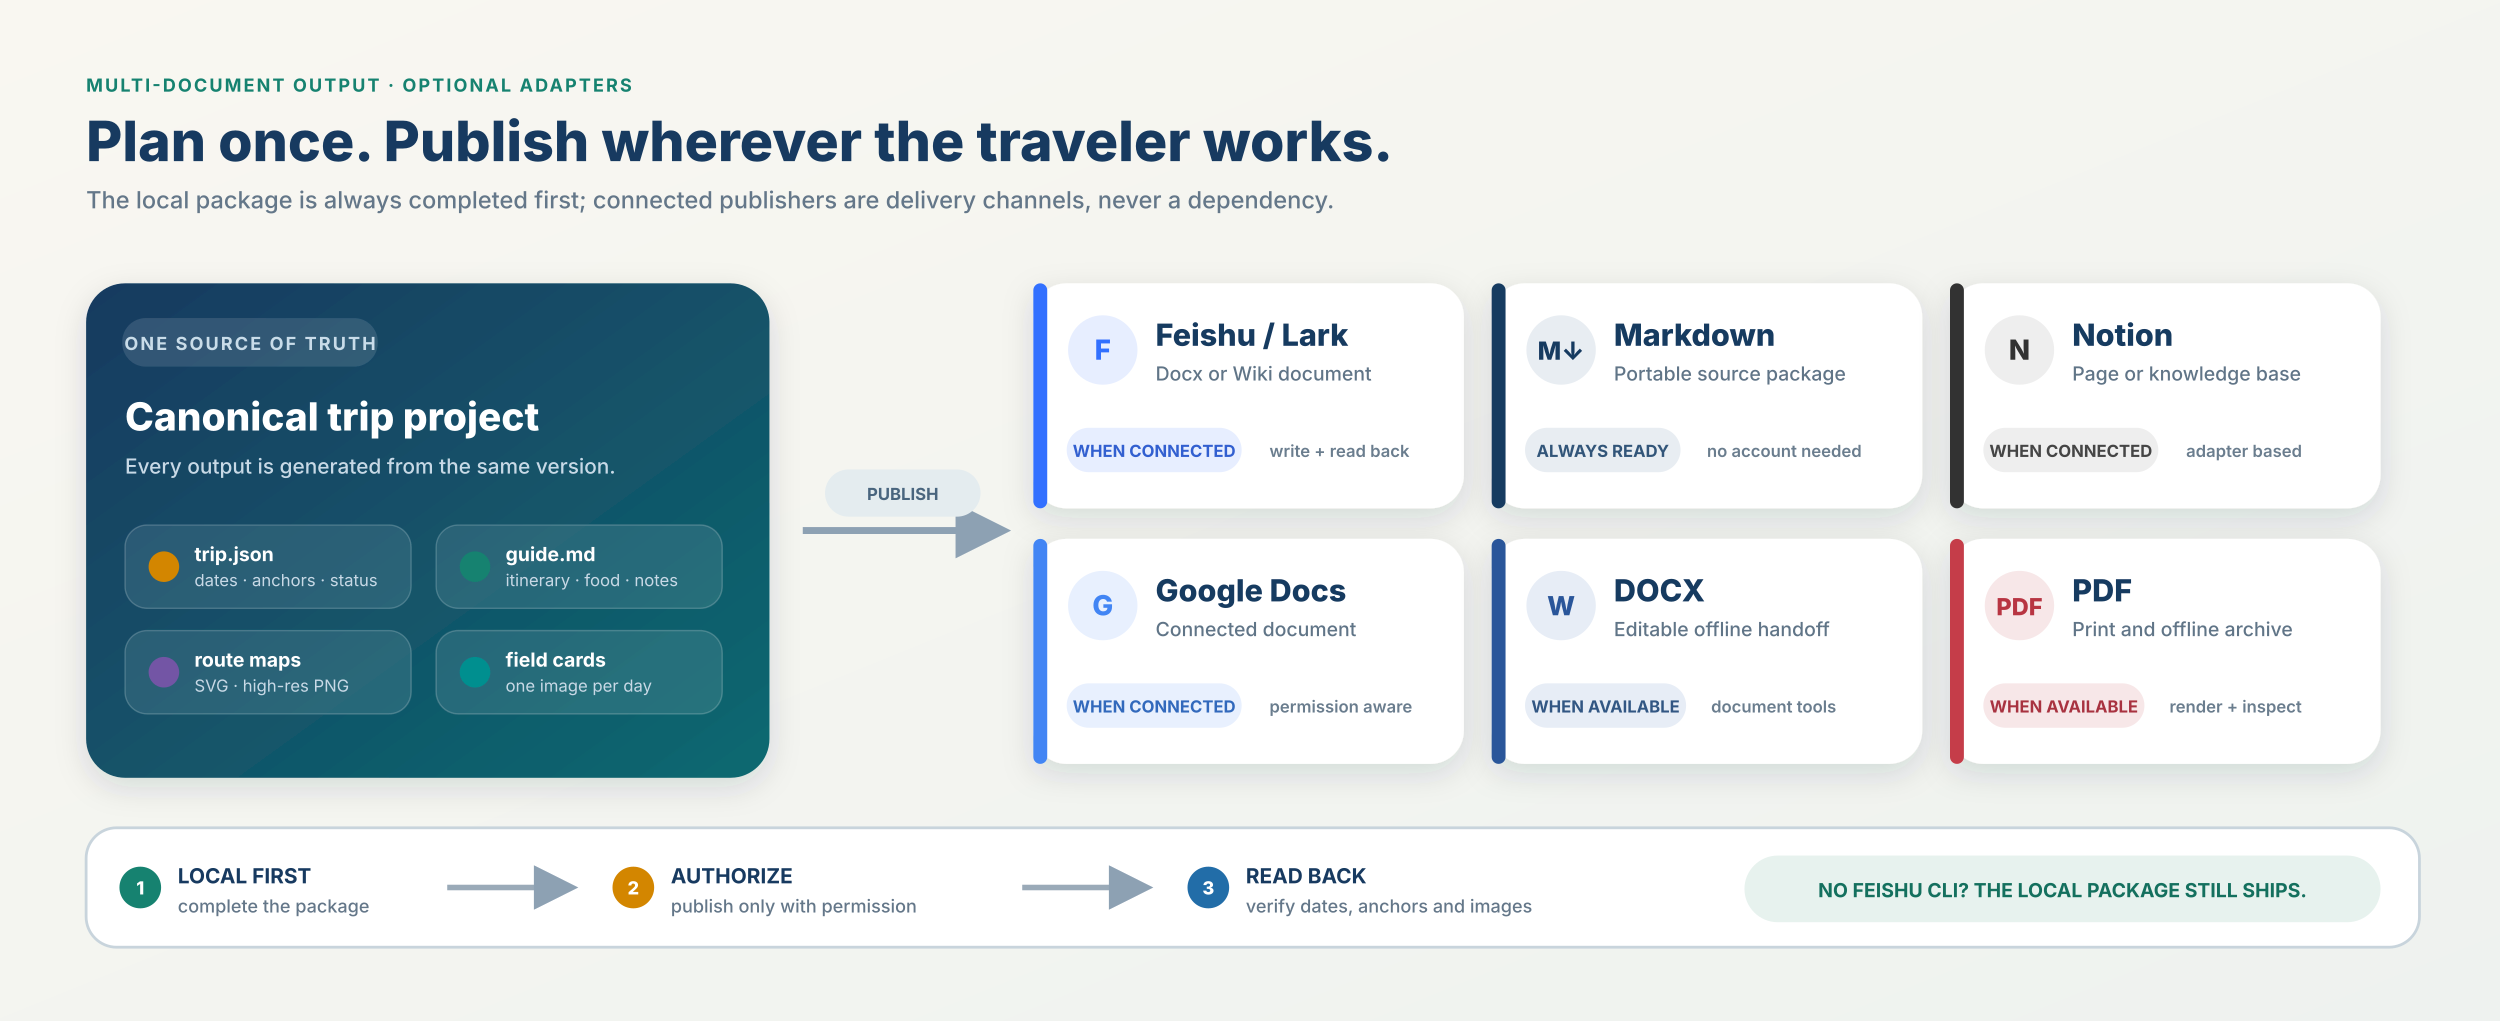
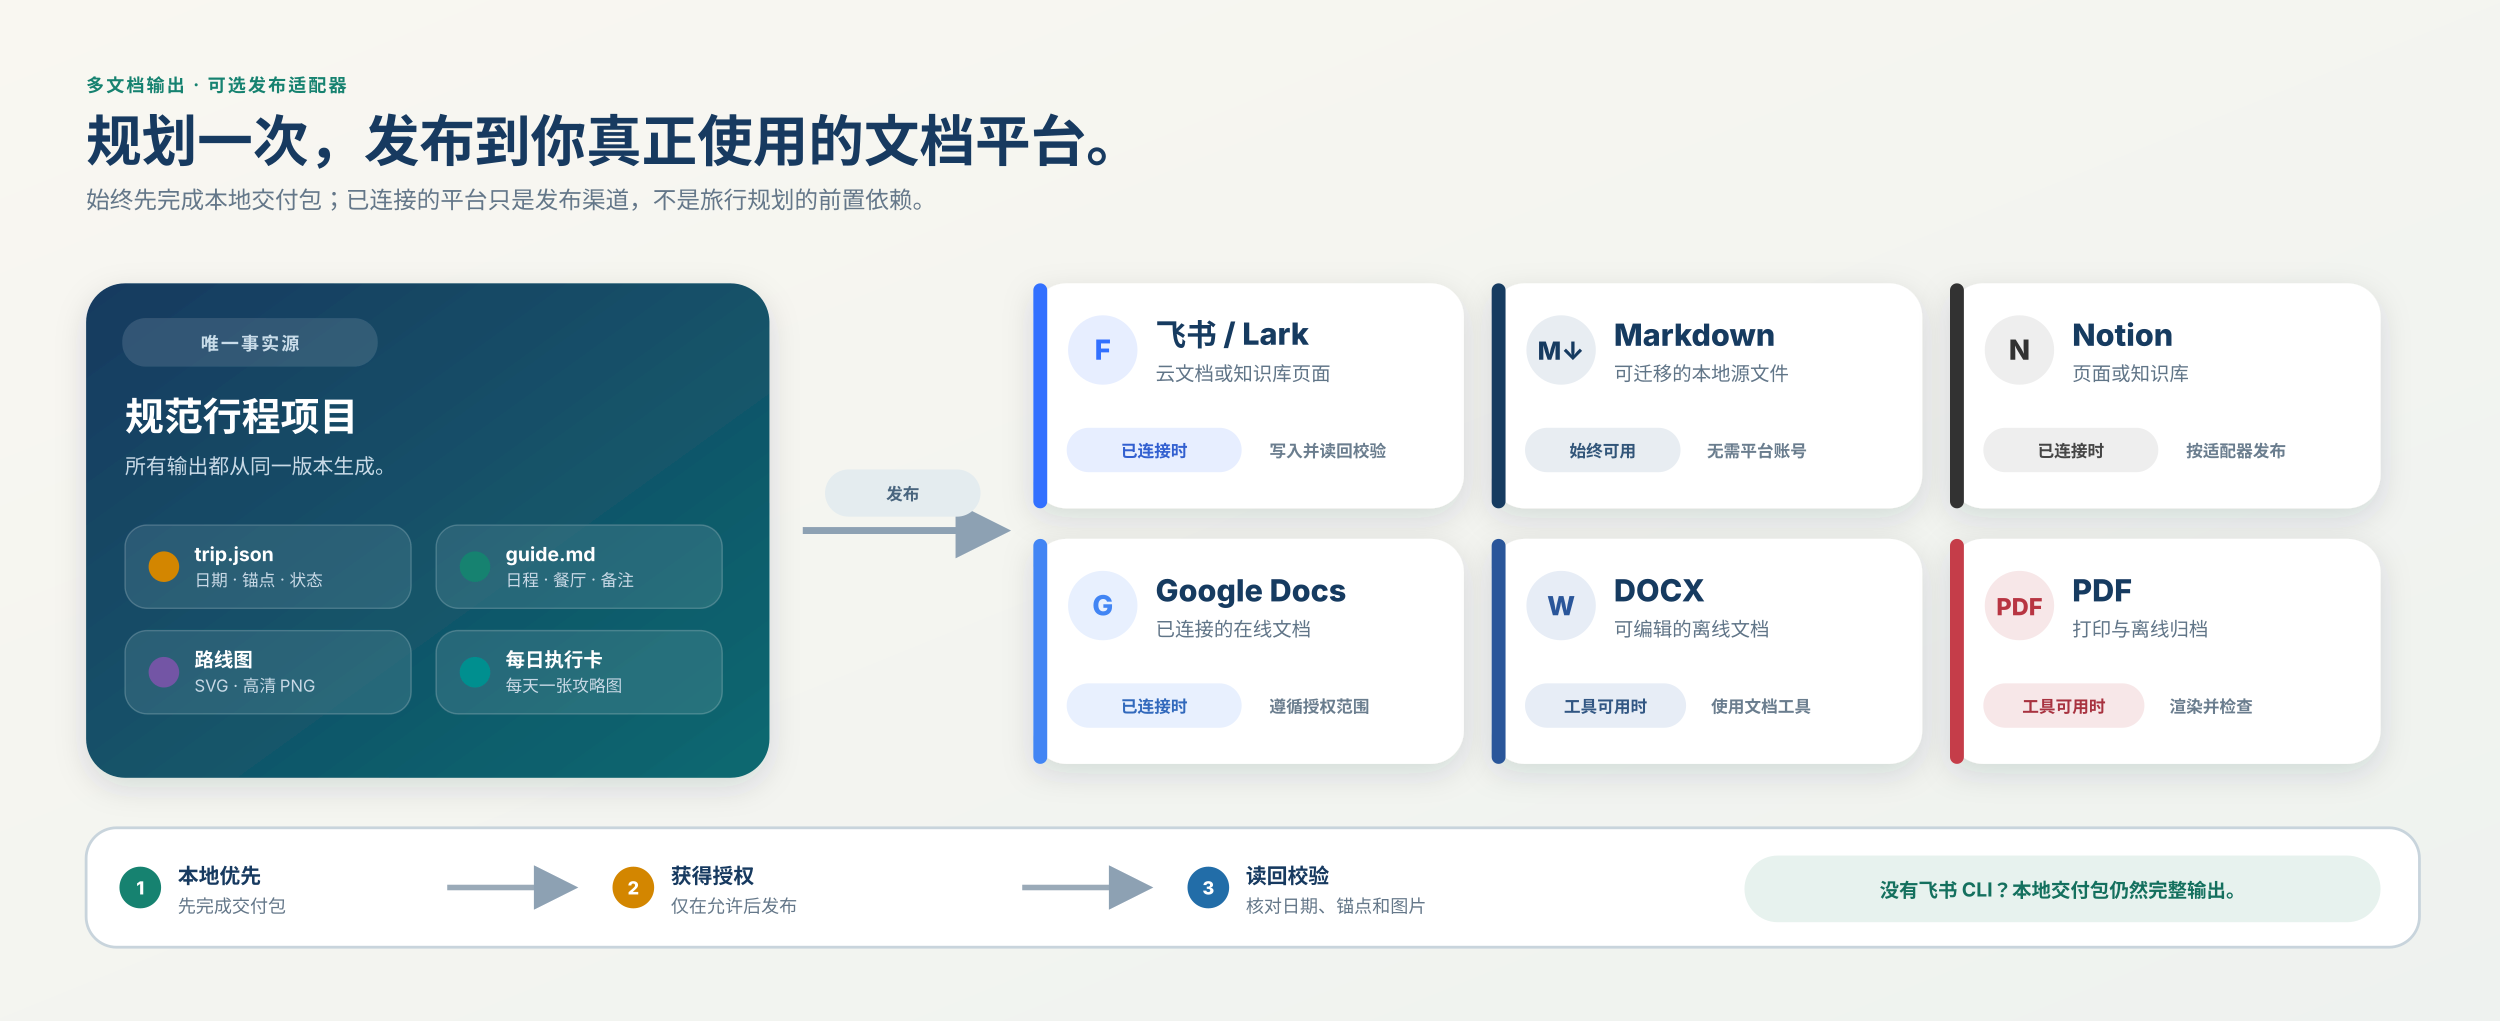
<svg xmlns="http://www.w3.org/2000/svg" width="2400" height="980" viewBox="0 0 1800 735" role="img" aria-labelledby="title desc">
  <defs>
    <linearGradient id="bg" x1="0" y1="0" x2="1" y2="1">
      <stop offset="0" stop-color="#F9F7F1" />
      <stop offset="1" stop-color="#EEF2EF" />
    </linearGradient>
    <linearGradient id="source" x1="0" y1="0" x2="1" y2="1">
      <stop offset="0" stop-color="#173A60" />
      <stop offset="1" stop-color="#0E6970" />
    </linearGradient>
    <filter id="shadow" x="-20%" y="-20%" width="140%" height="140%">
      <feDropShadow dx="0" dy="7" stdDeviation="11" flood-color="#173654" flood-opacity="0.13" />
    </filter>
    <marker id="arrow" viewBox="0 0 10 10" refX="8" refY="5" markerWidth="8" markerHeight="8" orient="auto-start-reverse">
      <path d="M0 0 L10 5 L0 10 Z" fill="#8DA1B3" />
    </marker>
    <style>
-       .sans { font-family: Inter, ui-sans-serif, -apple-system, BlinkMacSystemFont, "Segoe UI", Arial, sans-serif; }
+       .sans { font-family: "PingFang SC", "Microsoft YaHei", Inter, ui-sans-serif, -apple-system, BlinkMacSystemFont, "Segoe UI", Arial, sans-serif; }
      .navy { fill: #173A60; }
      .muted { fill: #647789; }
      .label { font-size: 13px; font-weight: 720; letter-spacing: 1.5px; }
      .title { font-size: 22px; font-weight: 760; fill: #173A60; }
      .copy { font-size: 14px; font-weight: 540; fill: #607487; }
    </style>
  </defs>
  <rect width="1800" height="735" fill="url(#bg)" />
  <g class="sans">
-     <text x="62" y="66" class="label" fill="#168270">MULTI-DOCUMENT OUTPUT · OPTIONAL ADAPTERS</text>
-     <text x="62" y="116" font-size="40" font-weight="780" class="navy">Plan once. Publish wherever the traveler works.</text>
-     <text x="62" y="150" font-size="17" font-weight="520" class="muted">The local package is always completed first; connected publishers are delivery channels, never a dependency.</text>
+     <text x="62" y="66" class="label" fill="#168270">多文档输出 · 可选发布适配器</text>
+     <text x="62" y="116" font-size="40" font-weight="780" class="navy">规划一次，发布到你真正使用的文档平台。</text>
+     <text x="62" y="150" font-size="17" font-weight="520" class="muted">始终先完成本地交付包；已连接的平台只是发布渠道，不是旅行规划的前置依赖。</text>
    <g transform="translate(62 204)" filter="url(#shadow)">
      <rect width="492" height="356" rx="28" fill="url(#source)" />
      <rect x="26" y="25" width="184" height="35" rx="17" fill="#FFFFFF" fill-opacity="0.12" />
-       <text x="118" y="48" text-anchor="middle" class="label" fill="#C9DCE9">ONE SOURCE OF TRUTH</text>
-       <text x="28" y="106" font-size="28" font-weight="760" fill="#FFFFFF">Canonical trip project</text>
-       <text x="28" y="137" font-size="15" font-weight="520" fill="#C8D9E6">Every output is generated from the same version.</text>
+       <text x="118" y="48" text-anchor="middle" class="label" fill="#C9DCE9">唯一事实源</text>
+       <text x="28" y="106" font-size="28" font-weight="760" fill="#FFFFFF">规范行程项目</text>
+       <text x="28" y="137" font-size="15" font-weight="520" fill="#C8D9E6">所有输出都从同一版本生成。</text>
      <g transform="translate(28 174)">
        <rect width="206" height="60" rx="16" fill="#FFFFFF" fill-opacity="0.1" stroke="#FFFFFF" stroke-opacity="0.2" />
        <circle cx="28" cy="30" r="11" fill="#D38600" />
        <text x="50" y="26" font-size="14" font-weight="700" fill="#FFFFFF">trip.json</text>
-         <text x="50" y="44" font-size="12" fill="#C8D9E6">dates · anchors · status</text>
+         <text x="50" y="44" font-size="12" fill="#C8D9E6">日期 · 锚点 · 状态</text>
        <rect x="224" width="206" height="60" rx="16" fill="#FFFFFF" fill-opacity="0.1" stroke="#FFFFFF" stroke-opacity="0.2" />
        <circle cx="252" cy="30" r="11" fill="#168270" />
        <text x="274" y="26" font-size="14" font-weight="700" fill="#FFFFFF">guide.md</text>
-         <text x="274" y="44" font-size="12" fill="#C8D9E6">itinerary · food · notes</text>
+         <text x="274" y="44" font-size="12" fill="#C8D9E6">日程 · 餐厅 · 备注</text>
        <rect y="76" width="206" height="60" rx="16" fill="#FFFFFF" fill-opacity="0.1" stroke="#FFFFFF" stroke-opacity="0.2" />
        <circle cx="28" cy="106" r="11" fill="#7354A5" />
-         <text x="50" y="102" font-size="14" font-weight="700" fill="#FFFFFF">route maps</text>
-         <text x="50" y="120" font-size="12" fill="#C8D9E6">SVG · high-res PNG</text>
+         <text x="50" y="102" font-size="14" font-weight="700" fill="#FFFFFF">路线图</text>
+         <text x="50" y="120" font-size="12" fill="#C8D9E6">SVG · 高清 PNG</text>
        <rect x="224" y="76" width="206" height="60" rx="16" fill="#FFFFFF" fill-opacity="0.1" stroke="#FFFFFF" stroke-opacity="0.2" />
        <circle cx="252" cy="106" r="11" fill="#008F8F" />
-         <text x="274" y="102" font-size="14" font-weight="700" fill="#FFFFFF">field cards</text>
-         <text x="274" y="120" font-size="12" fill="#C8D9E6">one image per day</text>
+         <text x="274" y="102" font-size="14" font-weight="700" fill="#FFFFFF">每日执行卡</text>
+         <text x="274" y="120" font-size="12" fill="#C8D9E6">每天一张攻略图</text>
      </g>
    </g>
    <path d="M578 382 C650 382 664 382 720 382" fill="none" stroke="#8DA1B3" stroke-width="5" marker-end="url(#arrow)" />
    <rect x="594" y="338" width="112" height="34" rx="17" fill="#E4ECEF" />
-     <text x="650" y="360" text-anchor="middle" font-size="12" font-weight="720" fill="#49657E">PUBLISH</text>
+     <text x="650" y="360" text-anchor="middle" font-size="12" font-weight="720" fill="#49657E">发布</text>
    <g transform="translate(744 204)">
      <g filter="url(#shadow)">
        <rect width="310" height="162" rx="24" fill="#FFFFFF" />
        <rect width="10" height="162" rx="5" fill="#3370FF" />
        <circle cx="50" cy="48" r="25" fill="#E7EEFF" />
        <text x="50" y="55" text-anchor="middle" font-size="20" font-weight="800" fill="#3370FF">F</text>
-         <text x="88" y="45" class="title">Feishu / Lark</text>
-         <text x="88" y="70" class="copy">Docx or Wiki document</text>
+         <text x="88" y="45" class="title">飞书 / Lark</text>
+         <text x="88" y="70" class="copy">云文档或知识库页面</text>
        <rect x="24" y="104" width="126" height="32" rx="16" fill="#E7EEFF" />
-         <text x="87" y="125" text-anchor="middle" font-size="12" font-weight="720" fill="#315FD0">WHEN CONNECTED</text>
-         <text x="170" y="125" font-size="12" font-weight="620" fill="#6A7D8E">write + read back</text>
+         <text x="87" y="125" text-anchor="middle" font-size="12" font-weight="720" fill="#315FD0">已连接时</text>
+         <text x="170" y="125" font-size="12" font-weight="620" fill="#6A7D8E">写入并读回校验</text>
      </g>
      <g transform="translate(330 0)" filter="url(#shadow)">
        <rect width="310" height="162" rx="24" fill="#FFFFFF" />
        <rect width="10" height="162" rx="5" fill="#173A60" />
        <circle cx="50" cy="48" r="25" fill="#E8EDF2" />
        <text x="50" y="55" text-anchor="middle" font-size="18" font-weight="800" fill="#173A60">M↓</text>
        <text x="88" y="45" class="title">Markdown</text>
-         <text x="88" y="70" class="copy">Portable source package</text>
+         <text x="88" y="70" class="copy">可迁移的本地源文件</text>
        <rect x="24" y="104" width="112" height="32" rx="16" fill="#E8EDF2" />
-         <text x="80" y="125" text-anchor="middle" font-size="12" font-weight="720" fill="#315579">ALWAYS READY</text>
-         <text x="155" y="125" font-size="12" font-weight="620" fill="#6A7D8E">no account needed</text>
+         <text x="80" y="125" text-anchor="middle" font-size="12" font-weight="720" fill="#315579">始终可用</text>
+         <text x="155" y="125" font-size="12" font-weight="620" fill="#6A7D8E">无需平台账号</text>
      </g>
      <g transform="translate(660 0)" filter="url(#shadow)">
        <rect width="310" height="162" rx="24" fill="#FFFFFF" />
        <rect width="10" height="162" rx="5" fill="#333333" />
        <circle cx="50" cy="48" r="25" fill="#EEEEEE" />
        <text x="50" y="55" text-anchor="middle" font-size="20" font-weight="800" fill="#333333">N</text>
        <text x="88" y="45" class="title">Notion</text>
-         <text x="88" y="70" class="copy">Page or knowledge base</text>
+         <text x="88" y="70" class="copy">页面或知识库</text>
        <rect x="24" y="104" width="126" height="32" rx="16" fill="#EEEEEE" />
-         <text x="87" y="125" text-anchor="middle" font-size="12" font-weight="720" fill="#444444">WHEN CONNECTED</text>
-         <text x="170" y="125" font-size="12" font-weight="620" fill="#6A7D8E">adapter based</text>
+         <text x="87" y="125" text-anchor="middle" font-size="12" font-weight="720" fill="#444444">已连接时</text>
+         <text x="170" y="125" font-size="12" font-weight="620" fill="#6A7D8E">按适配器发布</text>
      </g>
      <g transform="translate(0 184)" filter="url(#shadow)">
        <rect width="310" height="162" rx="24" fill="#FFFFFF" />
        <rect width="10" height="162" rx="5" fill="#4285F4" />
        <circle cx="50" cy="48" r="25" fill="#E8F0FE" />
        <text x="50" y="55" text-anchor="middle" font-size="20" font-weight="800" fill="#4285F4">G</text>
        <text x="88" y="45" class="title">Google Docs</text>
-         <text x="88" y="70" class="copy">Connected document</text>
+         <text x="88" y="70" class="copy">已连接的在线文档</text>
        <rect x="24" y="104" width="126" height="32" rx="16" fill="#E8F0FE" />
-         <text x="87" y="125" text-anchor="middle" font-size="12" font-weight="720" fill="#3169BC">WHEN CONNECTED</text>
-         <text x="170" y="125" font-size="12" font-weight="620" fill="#6A7D8E">permission aware</text>
+         <text x="87" y="125" text-anchor="middle" font-size="12" font-weight="720" fill="#3169BC">已连接时</text>
+         <text x="170" y="125" font-size="12" font-weight="620" fill="#6A7D8E">遵循授权范围</text>
      </g>
      <g transform="translate(330 184)" filter="url(#shadow)">
        <rect width="310" height="162" rx="24" fill="#FFFFFF" />
        <rect width="10" height="162" rx="5" fill="#2B579A" />
        <circle cx="50" cy="48" r="25" fill="#E7EDF6" />
        <text x="50" y="55" text-anchor="middle" font-size="19" font-weight="800" fill="#2B579A">W</text>
        <text x="88" y="45" class="title">DOCX</text>
-         <text x="88" y="70" class="copy">Editable offline handoff</text>
+         <text x="88" y="70" class="copy">可编辑的离线文档</text>
        <rect x="24" y="104" width="116" height="32" rx="16" fill="#E7EDF6" />
-         <text x="82" y="125" text-anchor="middle" font-size="12" font-weight="720" fill="#315783">WHEN AVAILABLE</text>
-         <text x="158" y="125" font-size="12" font-weight="620" fill="#6A7D8E">document tools</text>
+         <text x="82" y="125" text-anchor="middle" font-size="12" font-weight="720" fill="#315783">工具可用时</text>
+         <text x="158" y="125" font-size="12" font-weight="620" fill="#6A7D8E">使用文档工具</text>
      </g>
      <g transform="translate(660 184)" filter="url(#shadow)">
        <rect width="310" height="162" rx="24" fill="#FFFFFF" />
        <rect width="10" height="162" rx="5" fill="#C53D49" />
        <circle cx="50" cy="48" r="25" fill="#F7E7E8" />
        <text x="50" y="55" text-anchor="middle" font-size="17" font-weight="800" fill="#B83642">PDF</text>
        <text x="88" y="45" class="title">PDF</text>
-         <text x="88" y="70" class="copy">Print and offline archive</text>
+         <text x="88" y="70" class="copy">打印与离线归档</text>
        <rect x="24" y="104" width="116" height="32" rx="16" fill="#F7E7E8" />
-         <text x="82" y="125" text-anchor="middle" font-size="12" font-weight="720" fill="#A83340">WHEN AVAILABLE</text>
-         <text x="158" y="125" font-size="12" font-weight="620" fill="#6A7D8E">render + inspect</text>
+         <text x="82" y="125" text-anchor="middle" font-size="12" font-weight="720" fill="#A83340">工具可用时</text>
+         <text x="158" y="125" font-size="12" font-weight="620" fill="#6A7D8E">渲染并检查</text>
      </g>
    </g>
    <g transform="translate(62 596)">
      <rect width="1680" height="86" rx="22" fill="#FFFFFF" stroke="#C8D4DC" stroke-width="2" />
      <circle cx="39" cy="43" r="15" fill="#168270" />
      <text x="39" y="48" text-anchor="middle" font-size="13" font-weight="800" fill="#FFFFFF">1</text>
-       <text x="66" y="40" font-size="15" font-weight="720" class="navy">LOCAL FIRST</text>
-       <text x="66" y="61" font-size="13" font-weight="540" class="muted">complete the package</text>
+       <text x="66" y="40" font-size="15" font-weight="720" class="navy">本地优先</text>
+       <text x="66" y="61" font-size="13" font-weight="540" class="muted">先完成交付包</text>
      <path d="M260 43 H348" stroke="#9AAAB8" stroke-width="4" marker-end="url(#arrow)" />
      <circle cx="394" cy="43" r="15" fill="#D38600" />
      <text x="394" y="48" text-anchor="middle" font-size="13" font-weight="800" fill="#FFFFFF">2</text>
-       <text x="421" y="40" font-size="15" font-weight="720" class="navy">AUTHORIZE</text>
-       <text x="421" y="61" font-size="13" font-weight="540" class="muted">publish only with permission</text>
+       <text x="421" y="40" font-size="15" font-weight="720" class="navy">获得授权</text>
+       <text x="421" y="61" font-size="13" font-weight="540" class="muted">仅在允许后发布</text>
      <path d="M674 43 H762" stroke="#9AAAB8" stroke-width="4" marker-end="url(#arrow)" />
      <circle cx="808" cy="43" r="15" fill="#226DA8" />
      <text x="808" y="48" text-anchor="middle" font-size="13" font-weight="800" fill="#FFFFFF">3</text>
-       <text x="835" y="40" font-size="15" font-weight="720" class="navy">READ BACK</text>
-       <text x="835" y="61" font-size="13" font-weight="540" class="muted">verify dates, anchors and images</text>
+       <text x="835" y="40" font-size="15" font-weight="720" class="navy">读回校验</text>
+       <text x="835" y="61" font-size="13" font-weight="540" class="muted">核对日期、锚点和图片</text>
      <rect x="1194" y="20" width="458" height="48" rx="24" fill="#E7F2EE" />
-       <text x="1423" y="50" text-anchor="middle" font-size="14" font-weight="720" fill="#14705E">NO FEISHU CLI? THE LOCAL PACKAGE STILL SHIPS.</text>
+       <text x="1423" y="50" text-anchor="middle" font-size="14" font-weight="720" fill="#14705E">没有飞书 CLI？本地交付包仍然完整输出。</text>
    </g>
  </g>
</svg>
